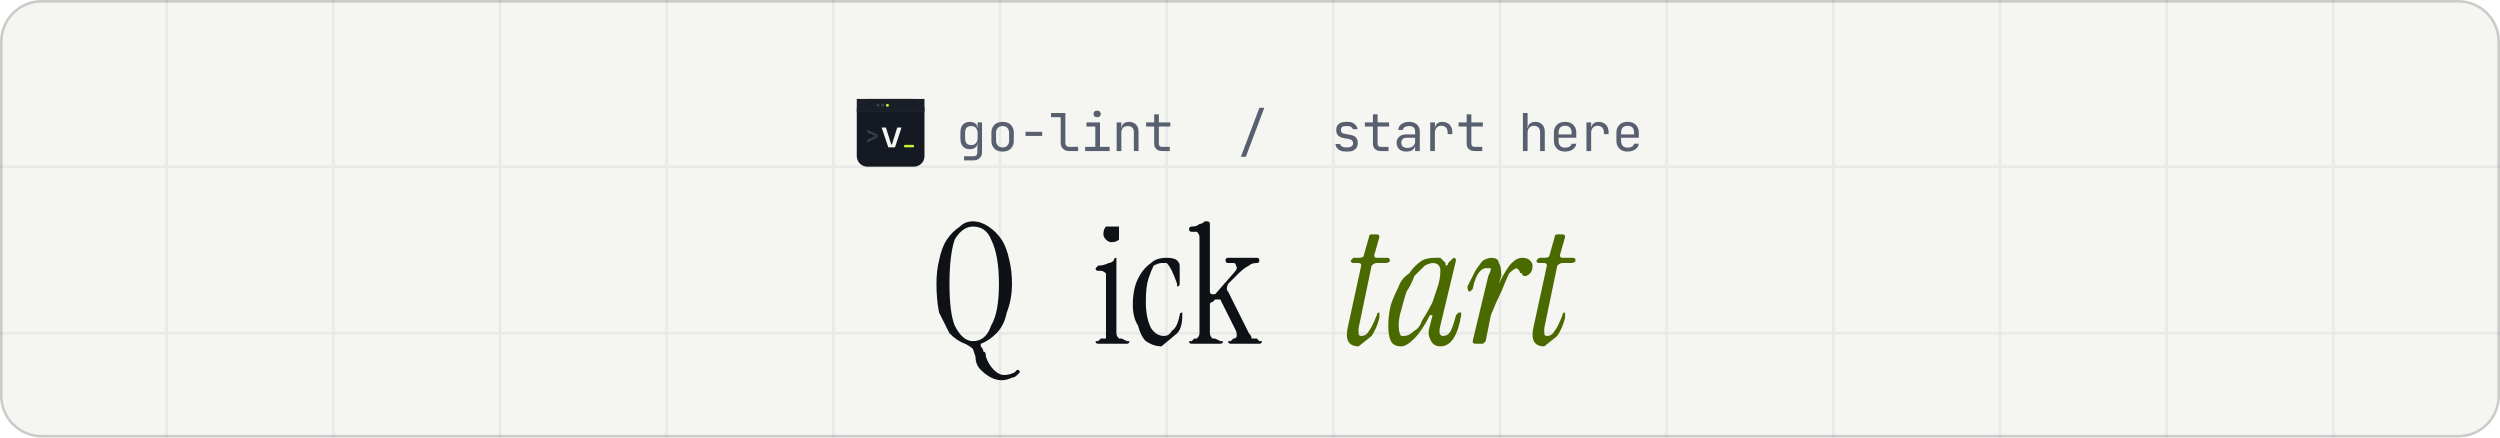
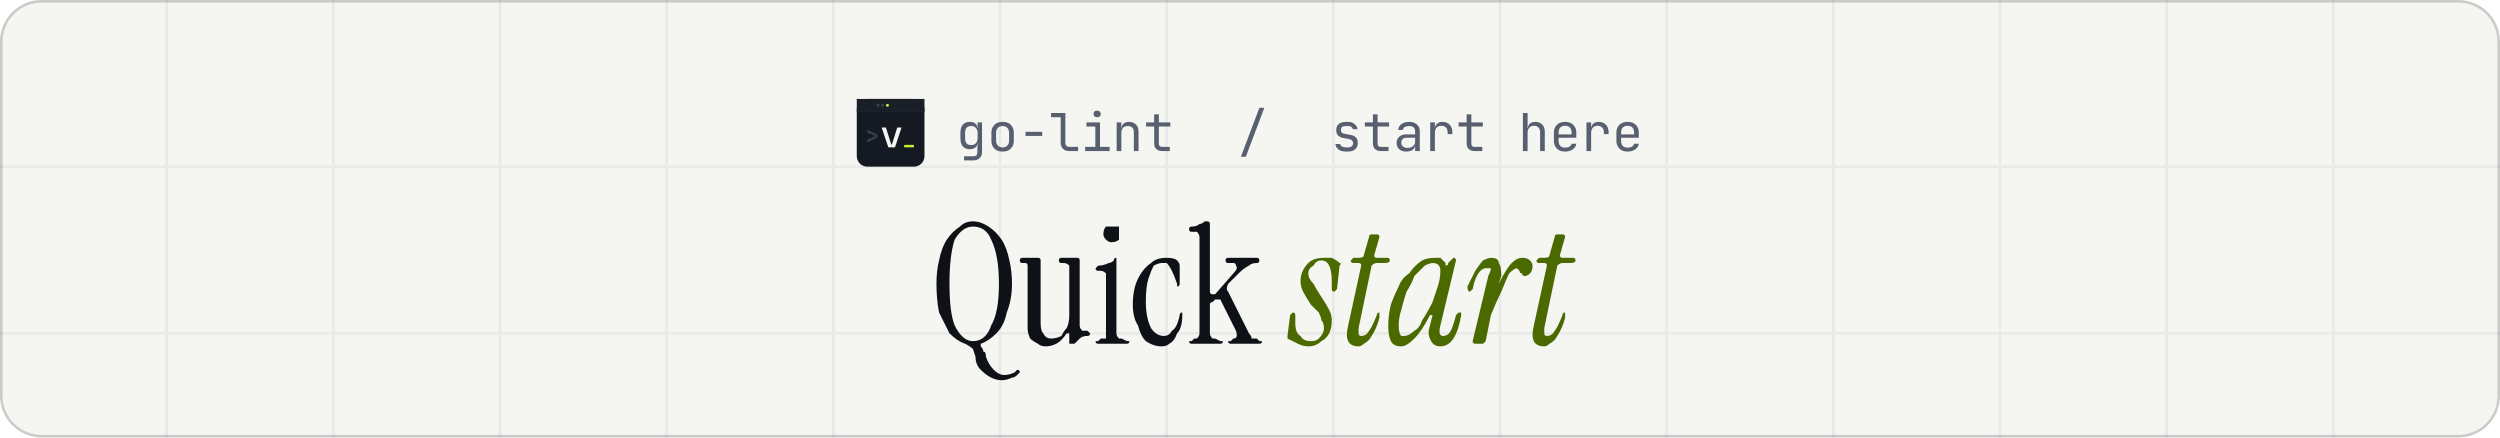
<svg xmlns="http://www.w3.org/2000/svg" width="960" height="168" viewBox="0 0 960 168" role="img" aria-label="Quick start">
  <defs>
    <radialGradient id="l" cx="0.5" cy="0" r="0.75">
      <stop offset="0" stop-color="#fff" stop-opacity="0" />
      <stop offset="1" stop-color="#fff" stop-opacity="0" />
    </radialGradient>
    <clipPath id="c">
      <rect width="960" height="168" rx="16" />
    </clipPath>
-     <path id="g0" d="M6.7 3.6L3.2 3.6L3.2 2L6.7 2Q7.6 2 8 1.6Q8.3 1.2 8.3 0.4L8.3-1L8.4-3L8.3-3Q8.3-2 7.6-1.4Q6.8-0.7 5.4-0.7Q3.7-0.7 2.7-1.8Q1.8-2.9 1.8-4.8L1.8-7.1Q1.8-9 2.7-10.1Q3.7-11.2 5.4-11.2Q6.8-11.2 7.6-10.5Q8.3-9.9 8.3-8.9L8.4-8.9L8.4-11L10.1-11L10.1 0.4Q10.1 1.9 9.2 2.7Q8.3 3.6 6.7 3.6M6-2.3Q7.1-2.3 7.7-3Q8.4-3.7 8.4-4.9L8.4-7Q8.4-8.2 7.7-8.9Q7.1-9.6 6-9.6Q4.8-9.6 4.2-9Q3.6-8.3 3.6-7L3.6-4.9Q3.6-3.6 4.2-2.9Q4.8-2.3 6-2.3" />
-     <path id="g1" d="M6 0.2Q4.7 0.2 3.7-0.3Q2.8-0.8 2.2-1.8Q1.7-2.7 1.7-4L1.7-7Q1.7-8.3 2.2-9.2Q2.8-10.2 3.7-10.7Q4.7-11.2 6-11.2Q7.3-11.2 8.3-10.7Q9.2-10.2 9.8-9.2Q10.3-8.3 10.3-7L10.3-4Q10.3-2.7 9.8-1.8Q9.2-0.8 8.3-0.3Q7.3 0.2 6 0.2M6-1.4Q7.2-1.4 7.8-2.1Q8.5-2.8 8.5-4L8.5-7Q8.5-8.2 7.8-8.9Q7.2-9.6 6-9.6Q4.8-9.6 4.2-8.9Q3.5-8.2 3.5-7L3.5-4Q3.5-2.8 4.2-2.1Q4.8-1.4 6-1.4" />
-     <path id="g2" d="M9.2-5.8L2.8-5.8L2.8-7.4L9.2-7.4" />
-     <path id="g3" d="M11 0L7.5 0Q6.5 0 5.8-0.4Q5.1-0.8 4.7-1.5Q4.3-2.2 4.3-3.1L4.3-13L0.6-13L0.6-14.6L6.1-14.6L6.1-3.1Q6.1-2.4 6.5-2Q6.9-1.6 7.5-1.6L11-1.6" />
-     <path id="g4" d="M11.1 0L1.7 0L1.7-1.6L5.6-1.6L5.6-9.4L2.2-9.4L2.2-11L7.4-11L7.4-1.6L11.1-1.6L11.1 0M6.3-13Q5.6-13 5.3-13.3Q4.9-13.7 4.9-14.2Q4.9-14.8 5.3-15.2Q5.6-15.5 6.3-15.5Q7-15.5 7.3-15.2Q7.7-14.8 7.7-14.2Q7.7-13.7 7.3-13.3Q7-13 6.3-13" />
-     <path id="g5" d="M3.6 0L1.8 0L1.8-11L3.6-11L3.6-8.9L3.7-8.9Q3.8-9.9 4.4-10.5Q5.2-11.2 6.6-11.2Q8.2-11.2 9.2-10.2Q10.2-9.2 10.2-7.4L10.2 0L8.4 0L8.4-7.2Q8.4-8.4 7.8-9Q7.1-9.6 6.1-9.6Q4.9-9.6 4.3-9Q3.6-8.3 3.6-7" />
-     <path id="g6" d="M10.2 0L7.2 0Q5.8 0 5-0.8Q4.2-1.5 4.2-2.9L4.2-9.4L1.1-9.4L1.1-11L4.2-11L4.2-14.1L6-14.1L6-11L10.4-11L10.4-9.4L6-9.4L6-2.9Q6-1.6 7.2-1.6L10.2-1.6" />
-     <path id="g8" d="M3.4 2.2L1.5 2.2L8.6-16.6L10.5-16.6" />
-     <path id="g9" d="M6.5 0.2L5.7 0.2Q4.5 0.2 3.7-0.2Q2.9-0.5 2.4-1.2Q1.9-1.8 1.8-2.7L3.6-2.7Q3.7-2.1 4.3-1.8Q4.8-1.4 5.7-1.4L6.5-1.4Q7.6-1.4 8.1-1.9Q8.6-2.3 8.6-3Q8.6-3.7 8.1-4.1Q7.7-4.5 6.7-4.7L5.3-4.9Q3.6-5.2 2.9-5.9Q2.1-6.7 2.1-8.1Q2.1-9.5 3-10.3Q3.9-11.2 5.8-11.2L6.6-11.2Q8.2-11.2 9.1-10.4Q10.1-9.7 10.3-8.4L8.5-8.4Q8.4-8.9 7.9-9.2Q7.4-9.6 6.6-9.6L5.8-9.6Q4.8-9.6 4.3-9.2Q3.9-8.8 3.9-8Q3.9-7.4 4.3-7Q4.7-6.7 5.5-6.6L7-6.3Q8.8-6.1 9.6-5.3Q10.4-4.5 10.4-3.1Q10.4-1.6 9.4-0.7Q8.5 0.2 6.5 0.2" />
-     <path id="g10" d="M5 0.2Q3.3 0.2 2.3-0.7Q1.3-1.6 1.3-3.1Q1.3-4.6 2.3-5.5Q3.3-6.4 5-6.4L8.4-6.4L8.4-7.5Q8.4-8.5 7.8-9.1Q7.2-9.6 6.1-9.6Q5.1-9.6 4.4-9.2Q3.8-8.8 3.7-8.1L1.9-8.1Q2-9.5 3.2-10.4Q4.4-11.2 6.1-11.2Q8-11.2 9.1-10.2Q10.2-9.2 10.2-7.6L10.2 0L8.4 0L8.4-2.1L8.4-2.1Q8.3-1.1 7.5-0.5Q6.6 0.2 5 0.2M5.5-1.2Q6.8-1.2 7.6-1.9Q8.4-2.5 8.4-3.5L8.4-5.1L5-5.1Q4.1-5.1 3.6-4.6Q3.1-4.1 3.1-3.2Q3.1-2.3 3.7-1.7Q4.4-1.2 5.5-1.2" />
-     <path id="g11" d="M4 0L2.2 0L2.2-11L4-11L4-9Q4.2-9.8 4.6-10.3Q5.4-11.2 6.9-11.2Q8.6-11.2 9.7-10.1Q10.7-9 10.7-7.2L10.7-6.5L8.9-6.5L8.9-7Q8.9-8.3 8.3-9Q7.6-9.7 6.5-9.7Q5.3-9.7 4.7-9Q4-8.3 4-7" />
-     <path id="g12" d="M3.6 0L1.8 0L1.8-14.6L3.6-14.6L3.6-8.9L3.7-8.9Q3.8-9.9 4.4-10.5Q5.2-11.2 6.6-11.2Q8.2-11.2 9.2-10.2Q10.2-9.2 10.2-7.4L10.2 0L8.4 0L8.4-7.2Q8.4-8.4 7.8-9Q7.1-9.7 6.1-9.7Q4.9-9.7 4.3-9Q3.6-8.3 3.6-7" />
-     <path id="g13" d="M6 0.2Q4.7 0.2 3.7-0.3Q2.8-0.8 2.2-1.8Q1.7-2.7 1.7-4L1.7-7Q1.7-8.3 2.2-9.2Q2.8-10.2 3.7-10.7Q4.7-11.2 6-11.2Q7.3-11.2 8.3-10.7Q9.2-10.2 9.8-9.2Q10.3-8.3 10.3-7L10.3-5.1L3.5-5.1L3.5-4Q3.5-2.7 4.1-2Q4.8-1.3 6-1.3Q7-1.3 7.7-1.7Q8.3-2.1 8.5-2.8L10.3-2.8Q10.1-1.4 8.9-0.6Q7.7 0.2 6 0.2M3.5-6.4L8.5-6.4L8.5-7Q8.5-8.3 7.9-9Q7.2-9.7 6-9.7Q4.8-9.7 4.1-9Q3.5-8.3 3.5-7" />
-     <path id="g14" d="M28 14Q26 14 24 13Q22 12 20 10Q18 8 18 5Q17 2 17 2Q16 1 14 0Q11-1 8-4Q6-8 4-12Q3-17 3-23Q3-28 4-32Q5-37 7-40Q9-43 12-45Q14-47 17-47Q20-47 23-45Q26-43 28-40Q30-37 31-32Q32-28 32-23Q32-17 30-12Q29-7 26-4Q23-1 20 0Q20 0 20 1Q20 1 20 1Q21 2 21 3Q22 3 22 5Q23 8 25 10Q27 12 29 12Q31 12 33 11Q34 10 34 10Q35 10 35 11Q35 11 34 12Q33 13 32 13Q30 14 28 14M17-1Q22-1 24-7Q27-12 27-23Q27-34 24-40Q22-45 17-45Q13-45 10-40Q8-34 8-23Q8-12 10-7Q13-1 17-1" />
-     <path id="g15" d="M11 1Q9 1 80Q6-1 5-2Q4-4 4-6L4-29Q4-30 4-30Q4-31 3-31L2-31Q1-31 1-32Q1-33 2-33L8-33Q9-33 9-32L9-8Q9-5 10-4Q11-2 13-2Q15-2 17-3Q18-5 19-6Q20-8 20-11L20-29Q20-30 20-30Q19-31 18-31L17-31Q16-31 16-32Q16-33 17-33L23-33Q24-33 24-32L24-7Q24-6 25-5Q25-5 26-5L27-5Q28-4 28-4Q28-3 27-3Q25-3 24-2Q23-1 220Q21 0 21 0Q20 0 200L20-3Q20-4 20-4Q20-4 19-4Q17-1 150Q13 1 11 1" />
-     <path id="g16" d="M7-39Q6-39 5-40Q4-41 4-42Q4-44 5-45Q6-45 7-45Q9-45 10-45Q10-44 10-42Q10-41 10-40Q9-39 7-39M13 0L2 0Q1 0 1-1Q1-1 2-1L3-2Q4-2 5-2Q5-3 5-4L5-26Q5-27 5-27Q4-28 3-28L2-28Q1-28 1-29Q1-29 2-30Q4-30 6-31Q7-31 8-32Q8-33 9-33Q9-33 9-32L9-4Q9-3 10-2Q10-2 11-2L13-1Q14-1 14-1Q14 0 13 0" />
-     <path id="g17" d="M12 1Q9 1 6-1Q4-3 3-7Q1-10 1-15Q1-21 3-25Q5-29 8-31Q10-33 14-33Q17-33 18-32Q19-31 19-30L19-23Q19-22 18-22Q18-22 18-23Q17-26 16-28Q15-30 14-31Q13-31 12-31Q11-31 9-30Q8-28 7-25Q6-22 6-16Q6-10 8-6Q10-3 13-3Q15-3 16-5Q18-6 19-11Q19-12 20-12Q20-12 20-11Q20-6 18-4Q17-1 150Q14 1 12 1" />
-     <path id="g18" d="M13 0L2 0Q1 0 1-1Q1-1 2-1L3-2Q4-2 4-2Q5-3 5-4L5-41Q5-42 4-43Q4-43 3-43L2-43Q1-43 1-44Q1-45 2-45Q4-45 5-46Q6-46 7-47Q8-47 8-47Q9-47 9-46L9-20Q9-19 10-19Q10-19 11-19L18-27Q20-29 19-30Q19-31 18-31L16-31Q15-31 15-32Q15-33 16-33L27-33Q28-33 28-32Q28-31 27-31L27-31Q25-31 24-30Q22-29 20-27L16-23Q15-21 16-20L24-4Q25-3 25-2Q26-2 27-2L28-1Q29-1 29-1Q29 0 28 0L17 0Q16 0 16-1Q16-1 17-1L18-2Q20-2 19-5L13-17Q12-17 12-17Q11-17 11-17L10-16Q9-16 9-15Q9-14 9-14L9-4Q9-3 10-2Q10-2 11-2L13-1Q14-1 14-1Q14 0 13 0" />
-     <path id="g20" d="M7 1Q5 1 30Q1-1-1-2Q-1-2-1-3L0-11Q1-12 1-12Q2-12 2-11L2-8Q2-4 4-3Q5-1 8-1Q10-1 11-2Q13-4 13-6Q13-8 12-9Q12-10 11-12Q10-13 8-15Q6-18 5-20Q4-22 4-24Q4-28 7-31Q9-33 13-33Q15-33 16-33Q18-32 19-31Q20-31 19-30L18-21Q17-20 17-20Q16-20 16-21L16-24Q16-28 15-30Q14-32 12-32Q10-32 9-30Q7-29 7-27Q7-25 9-23Q10-21 12-18Q14-15 15-13Q16-11 16-9Q16-6 15-4Q14-2 12-1Q10 1 7 1" />
-     <path id="g21" d="M7 1Q4 1 3-1Q2-3 3-7L8-30Q8-31 7-31L5-31Q4-31 4-32Q4-32 4-32Q5-33 5-33L7-33Q9-33 9-34L11-41Q11-42 12-42L14-42Q15-42 15-41L13-34Q13-33 14-33L18-33Q19-33 19-32Q19-31 17-31L14-31Q13-31 12-30L7-6Q7-5 7-4Q7-3 8-3Q10-3 11-5Q12-6 14-11Q14-12 15-12Q15-12 15-12Q15-11 15-10Q14-6 12-3Q11-1 90Q8 1 7 1" />
-     <path id="g22" d="M6 1Q3 1 2-1Q1-3 1-7Q1-11 2-15Q3-18 5-22Q6-25 9-27Q11-30 14-32Q16-33 19-33Q20-33 21-33Q22-32 23-31Q23-30 23-30Q24-30 24-31Q25-32 25-32Q26-33 26-33Q27-33 27-32L21-7Q20-3 22-3Q24-3 25-5Q26-7 27-11Q28-12 28-12Q29-12 29-12Q29-11 29-11Q28-5 26-2Q24 1 21 1Q18 1 17-2Q16-4 17-7L18-11Q18-11 18-11Q17-11 17-11Q14-5 11-2Q8 1 6 1M7-3Q9-3 11-5Q13-6 14-9Q16-12 18-16Q19-19 20-22Q21-25 21-28Q21-31 18-31Q17-31 15-30Q13-28 11-26Q10-23 8-20Q7-17 6-13Q5-10 5-7Q5-4 6-3Q6-3 7-3" />
-     <path id="g23" d="M7 0L4 0Q3 0 3-1L9-26Q10-28 10-29Q9-29 8-29Q7-29 6-28Q4-26 3-21Q2-20 2-20Q1-20 1-22Q3-26 4-28Q6-31 7-32Q9-33 10-33Q13-33 13-31Q14-30 14-26L13-23Q13-23 13-23Q13-23 13-23Q16-29 18-31Q20-33 22-33Q24-33 25-32Q26-31 26-30Q26-28 25-27Q24-26 23-26Q22-26 22-27Q21-27 21-28Q21-28 20-29Q20-29 20-29Q19-29 17-27Q16-25 14-20Q12-16 10-11Q9-6 8-1Q7 0 7 0" />
+     <path id="g0" d="M6.7 3.6L3.2 3.6L3.2 2.0L6.7 2.0Q7.6 2.0 8.0 1.6Q8.3 1.2 8.3 0.4L8.3 0.4L8.3-1L8.4-3L8.3-3Q8.3-2.0 7.6-1.4L7.6-1.4Q6.8-0.7 5.4-0.7L5.4-0.7Q3.7-0.7 2.7-1.8Q1.8-2.9 1.8-4.8L1.8-4.8L1.8-7.1Q1.8-9 2.7-10.1Q3.7-11.2 5.4-11.2L5.4-11.2Q6.8-11.2 7.6-10.5L7.6-10.5Q8.3-9.9 8.3-8.9L8.3-8.9L8.4-8.9L8.4-11L10.1-11L10.1 0.4Q10.1 1.9 9.2 2.7Q8.3 3.6 6.7 3.6L6.7 3.6ZM6.0-2.3L6.0-2.3Q7.1-2.3 7.7-3.0Q8.4-3.7 8.4-4.9L8.4-4.9L8.4-7Q8.4-8.2 7.7-8.9Q7.1-9.6 6.0-9.6L6.0-9.6Q4.8-9.6 4.2-9.0Q3.6-8.3 3.6-7L3.6-7L3.6-4.9Q3.6-3.6 4.2-2.9Q4.8-2.3 6.0-2.3Z" />
+     <path id="g1" d="M6 0.2L6 0.2Q4.7 0.2 3.7-0.3Q2.8-0.8 2.2-1.8Q1.7-2.7 1.7-4.0L1.7-4.0L1.7-7.0Q1.7-8.3 2.2-9.2Q2.8-10.2 3.7-10.7Q4.7-11.2 6-11.2L6-11.2Q7.3-11.2 8.3-10.7Q9.2-10.2 9.8-9.2Q10.3-8.3 10.3-7.0L10.3-7.0L10.3-4.0Q10.3-2.7 9.8-1.8Q9.2-0.8 8.3-0.3Q7.3 0.2 6 0.2ZM6-1.4L6-1.4Q7.2-1.4 7.8-2.1Q8.5-2.8 8.5-4.0L8.5-4.0L8.5-7.0Q8.5-8.2 7.8-8.9Q7.2-9.6 6-9.6L6-9.6Q4.8-9.6 4.2-8.9Q3.5-8.2 3.5-7.0L3.5-7.0L3.5-4.0Q3.5-2.8 4.2-2.1Q4.8-1.4 6-1.4Z" />
+     <path id="g2" d="M9.2-5.8L2.8-5.8L2.8-7.4L9.2-7.4L9.2-5.8Z" />
+     <path id="g3" d="M11 0L7.5 0Q6.5 0 5.8-0.4Q5.1-0.8 4.7-1.5Q4.3-2.2 4.3-3.1L4.3-3.1L4.3-13.0L0.6-13.0L0.6-14.6L6.1-14.6L6.1-3.1Q6.1-2.4 6.5-2.0Q6.9-1.6 7.5-1.6L7.5-1.6L11-1.6L11 0Z" />
+     <path id="g4" d="M11.1 0L1.7 0L1.7-1.6L5.6-1.6L5.6-9.4L2.2-9.4L2.2-11L7.4-11L7.4-1.6L11.1-1.6L11.1 0ZM6.3-13.0L6.3-13.0Q5.6-13.0 5.3-13.3Q4.9-13.7 4.9-14.2L4.9-14.2Q4.9-14.8 5.3-15.2Q5.6-15.5 6.3-15.5L6.3-15.5Q7.0-15.5 7.3-15.2Q7.7-14.8 7.7-14.2L7.7-14.2Q7.7-13.7 7.3-13.3Q7.0-13.0 6.3-13.0Z" />
+     <path id="g5" d="M3.6 0L1.8 0L1.8-11L3.6-11L3.6-8.9L3.7-8.9Q3.8-9.9 4.4-10.5L4.4-10.5Q5.2-11.2 6.6-11.2L6.6-11.2Q8.2-11.2 9.2-10.2Q10.2-9.2 10.2-7.4L10.2-7.4L10.2 0L8.4 0L8.4-7.2Q8.4-8.4 7.8-9.0Q7.1-9.6 6.1-9.6L6.1-9.6Q4.9-9.6 4.3-9.0Q3.6-8.3 3.6-7L3.6-7L3.6 0Z" />
+     <path id="g6" d="M10.2 0L7.2 0Q5.8 0 5.0-0.8Q4.2-1.5 4.2-2.9L4.2-2.9L4.2-9.4L1.1-9.4L1.1-11L4.2-11L4.2-14.1L6-14.1L6-11L10.4-11L10.4-9.4L6-9.4L6-2.9Q6-1.6 7.2-1.6L7.2-1.6L10.2-1.6L10.2 0Z" />
+     <path id="g8" d="M3.4 2.2L1.5 2.2L8.6-16.6L10.5-16.6L3.4 2.2Z" />
+     <path id="g9" d="M6.5 0.2L5.7 0.2Q4.5 0.2 3.7-0.2Q2.9-0.5 2.4-1.2Q1.9-1.8 1.8-2.7L1.8-2.7L3.6-2.7Q3.7-2.1 4.3-1.8Q4.8-1.4 5.7-1.4L5.7-1.4L6.5-1.4Q7.6-1.4 8.1-1.9Q8.6-2.3 8.6-3.0L8.6-3.0Q8.6-3.7 8.1-4.1Q7.7-4.5 6.7-4.7L6.7-4.7L5.3-4.9Q3.6-5.2 2.9-5.9Q2.1-6.7 2.1-8.1L2.1-8.1Q2.1-9.5 3-10.3Q3.9-11.2 5.8-11.2L5.8-11.2L6.6-11.2Q8.2-11.2 9.1-10.4Q10.1-9.7 10.3-8.4L10.3-8.4L8.5-8.4Q8.4-8.9 7.9-9.3Q7.4-9.6 6.6-9.6L6.6-9.6L5.8-9.6Q4.8-9.6 4.3-9.2Q3.9-8.8 3.9-8.0L3.9-8.0Q3.9-7.4 4.3-7.0Q4.7-6.7 5.5-6.6L5.5-6.6L7-6.3Q8.8-6.1 9.6-5.3Q10.4-4.5 10.4-3.1L10.4-3.1Q10.4-1.6 9.4-0.7Q8.5 0.2 6.5 0.2L6.5 0.2Z" />
+     <path id="g10" d="M5.0 0.2L5.0 0.2Q3.3 0.2 2.3-0.7Q1.3-1.6 1.3-3.1L1.3-3.1Q1.3-4.6 2.3-5.5Q3.3-6.4 5-6.4L5-6.4L8.4-6.4L8.4-7.5Q8.4-8.5 7.8-9.1Q7.2-9.6 6.1-9.6L6.1-9.6Q5.1-9.6 4.4-9.2Q3.8-8.8 3.7-8.1L3.7-8.1L1.9-8.1Q2.0-9.5 3.2-10.4Q4.4-11.2 6.1-11.2L6.1-11.2Q8-11.2 9.1-10.2Q10.2-9.2 10.2-7.6L10.2-7.6L10.2 0L8.4 0L8.4-2.1L8.4-2.1Q8.3-1.1 7.5-0.5L7.5-0.5Q6.6 0.2 5.0 0.2ZM5.5-1.2L5.5-1.2Q6.8-1.2 7.6-1.9Q8.4-2.5 8.4-3.5L8.4-3.5L8.4-5.1L5.0-5.1Q4.1-5.1 3.6-4.6Q3.1-4.1 3.1-3.2L3.1-3.2Q3.1-2.3 3.7-1.8Q4.4-1.2 5.5-1.2Z" />
+     <path id="g11" d="M4.0 0L2.2 0L2.2-11L4.0-11L4.0-9.0Q4.2-9.8 4.6-10.3L4.6-10.3Q5.4-11.2 6.9-11.2L6.9-11.2Q8.6-11.2 9.7-10.1Q10.7-9.0 10.7-7.2L10.7-7.2L10.7-6.5L8.9-6.5L8.9-7Q8.9-8.3 8.3-9.0Q7.6-9.7 6.5-9.7L6.5-9.7Q5.3-9.7 4.7-9.0Q4.0-8.3 4.0-7L4.0-7L4.0 0Z" />
+     <path id="g12" d="M3.6 0L1.8 0L1.8-14.6L3.6-14.6L3.6-8.9L3.7-8.9Q3.8-9.9 4.4-10.5L4.4-10.5Q5.2-11.2 6.6-11.2L6.6-11.2Q8.2-11.2 9.2-10.2Q10.2-9.2 10.2-7.4L10.2-7.4L10.2 0L8.4 0L8.4-7.2Q8.4-8.4 7.8-9.0Q7.1-9.7 6.1-9.7L6.1-9.7Q4.9-9.7 4.3-9.0Q3.6-8.3 3.6-7L3.6-7L3.6 0Z" />
+     <path id="g13" d="M6 0.2L6 0.2Q4.7 0.2 3.7-0.3Q2.8-0.8 2.2-1.8Q1.7-2.7 1.7-4L1.7-4L1.7-7Q1.7-8.3 2.2-9.2Q2.8-10.2 3.7-10.7Q4.7-11.2 6-11.2Q7.3-11.2 8.3-10.7Q9.2-10.2 9.8-9.2Q10.3-8.3 10.3-7L10.3-7L10.3-5.1L3.5-5.1L3.5-4Q3.5-2.7 4.1-2.0Q4.8-1.3 6-1.3L6-1.3Q7.0-1.3 7.7-1.7Q8.3-2.1 8.5-2.8L8.5-2.8L10.3-2.8Q10.1-1.4 8.9-0.6Q7.7 0.2 6 0.2ZM3.5-6.4L8.5-6.4L8.5-7Q8.5-8.3 7.9-9Q7.2-9.7 6-9.7L6-9.7Q4.8-9.7 4.1-9Q3.5-8.3 3.5-7L3.5-7L3.5-6.4Z" />
+     <path id="g14" d="M28 14L28 14Q26 14 24 13Q22 12 20 10Q18 8 18 5L18 5Q17 2 17 2Q16 1 14 0L14 0Q11-1 8-4Q6-8 4-12Q3-17 3-23L3-23Q3-28 4-32Q5-37 7-40Q9-43 12-45Q14-47 17-47L17-47Q20-47 23-45Q26-43 28-40Q30-37 31-32Q32-28 32-23L32-23Q32-17 30-12Q29-7 26-4Q23-1 20 0L20 0Q20 0 20 1Q20 1 20 1L20 1Q21 2 21 3Q22 3 22 5L22 5Q23 8 25 10Q27 12 29 12L29 12Q31 12 33 11L33 11Q34 10 34 10Q35 10 35 11L35 11Q35 11 34 12L34 12Q33 13 32 13Q30 14 28 14ZM17-1L17-1Q22-1 24-7Q27-12 27-23L27-23Q27-34 24-40Q22-45 17-45L17-45Q13-45 10-40Q8-34 8-23L8-23Q8-12 10-7Q13-1 17-1Z" />
+     <path id="g15" d="M11 1L11 1Q9 1 8-0Q6-1 5-2Q4-4 4-6L4-6L4-29Q4-30 4-30Q4-31 3-31L3-31L2-31Q1-31 1-32L1-32Q1-33 2-33L2-33L8-33Q9-33 9-32L9-32L9-8Q9-5 10-4Q11-2 13-2L13-2Q15-2 17-3Q18-5 19-6Q20-8 20-11L20-11L20-29Q20-30 20-30Q19-31 18-31L18-31L17-31Q16-31 16-32L16-32Q16-33 17-33L17-33L23-33Q24-33 24-32L24-32L24-7Q24-6 25-5Q25-5 26-5L26-5L27-5Q28-4 28-4L28-4Q28-3 27-3L27-3Q25-3 24-2Q23-1 22-0L22-0Q21 0 21 0L21 0Q20 0 20-0L20-0L20-3Q20-4 20-4Q20-4 19-4L19-4Q17-1 15-0Q13 1 11 1Z" />
+     <path id="g16" d="M7-39L7-39Q6-39 5-40Q4-41 4-42L4-42Q4-44 5-45Q6-45 7-45L7-45Q9-45 10-45Q10-44 10-42L10-42Q10-41 10-40Q9-39 7-39ZM13 0L2 0Q1 0 1-1L1-1Q1-1 2-1L2-1L3-2Q4-2 5-2Q5-3 5-4L5-4L5-26Q5-27 5-27Q4-28 3-28L3-28L2-28Q1-28 1-29L1-29Q1-29 2-30L2-30Q4-30 6-31Q7-31 8-32L8-32Q8-33 9-33L9-33Q9-33 9-32L9-32L9-4Q9-3 10-2Q10-2 11-2L11-2L13-1Q14-1 14-1L14-1Q14 0 13 0L13 0Z" />
+     <path id="g17" d="M12 1L12 1Q9 1 6-1Q4-3 3-7Q1-10 1-15L1-15Q1-21 3-25Q5-29 8-31Q10-33 14-33L14-33Q17-33 18-32L18-32Q19-31 19-30L19-30L19-23Q19-22 18-22L18-22Q18-22 18-23L18-23Q17-26 16-28Q15-30 14-31Q13-31 12-31L12-31Q11-31 9-30Q8-28 7-25Q6-22 6-16L6-16Q6-10 8-6Q10-3 13-3L13-3Q15-3 16-5Q18-6 19-11L19-11Q19-12 20-12L20-12Q20-12 20-11L20-11Q20-6 18-4Q17-1 15-0Q14 1 12 1Z" />
+     <path id="g18" d="M13 0L2 0Q1 0 1-1L1-1Q1-1 2-1L2-1L3-2Q4-2 4-2Q5-3 5-4L5-4L5-41Q5-42 4-43Q4-43 3-43L3-43L2-43Q1-43 1-44L1-44Q1-45 2-45L2-45Q4-45 5-46Q6-46 7-47L7-47Q8-47 8-47L8-47Q9-47 9-46L9-46L9-20Q9-19 10-19Q10-19 11-19L11-19L18-27Q20-29 19-30Q19-31 18-31L18-31L16-31Q15-31 15-32L15-32Q15-33 16-33L16-33L27-33Q28-33 28-32L28-32Q28-31 27-31L27-31L27-31Q25-31 24-30Q22-29 20-27L20-27L16-23Q15-21 16-20L16-20L24-4Q25-3 25-2Q26-2 27-2L27-2L28-1Q29-1 29-1L29-1Q29 0 28 0L28 0L17 0Q16 0 16-1L16-1Q16-1 17-1L17-1L18-2Q20-2 19-5L19-5L13-17Q12-17 12-17Q11-17 11-17L11-17L10-16Q9-16 9-15Q9-14 9-14L9-14L9-4Q9-3 10-2Q10-2 11-2L11-2L13-1Q14-1 14-1L14-1Q14 0 13 0L13 0Z" />
+     <path id="g20" d="M7 1L7 1Q5 1 3-0Q1-1-1-2L-1-2Q-1-2-1-3L-1-3L0-11Q1-12 1-12L1-12Q2-12 2-11L2-11L2-8Q2-4 4-3Q5-1 8-1L8-1Q10-1 11-2Q13-4 13-6L13-6Q13-8 12-9Q12-10 11-12Q10-13 8-15L8-15Q6-18 5-20Q4-22 4-24L4-24Q4-28 7-31Q9-33 13-33L13-33Q15-33 16-33Q18-32 19-31L19-31Q20-31 19-30L19-30L18-21Q17-20 17-20L17-20Q16-20 16-21L16-21L16-24Q16-28 15-30Q14-32 12-32L12-32Q10-32 9-30Q7-29 7-27L7-27Q7-25 9-23Q10-21 12-18L12-18Q14-15 15-13Q16-11 16-9L16-9Q16-6 15-4Q14-2 12-1Q10 1 7 1Z" />
+     <path id="g21" d="M7 1L7 1Q4 1 3-1Q2-3 3-7L3-7L8-30Q8-31 7-31L7-31L5-31Q4-31 4-32L4-32Q4-32 4-32Q5-33 5-33L5-33L7-33Q9-33 9-34L9-34L11-41Q11-42 12-42L12-42L14-42Q15-42 15-41L15-41L13-34Q13-33 14-33L14-33L18-33Q19-33 19-32L19-32Q19-31 17-31L17-31L14-31Q13-31 12-30L12-30L7-6Q7-5 7-4Q7-3 8-3L8-3Q10-3 11-5Q12-6 14-11L14-11Q14-12 15-12L15-12Q15-12 15-12Q15-11 15-10L15-10Q14-6 12-3Q11-1 9-0Q8 1 7 1Z" />
+     <path id="g22" d="M6 1L6 1Q3 1 2-1Q1-3 1-7L1-7Q1-11 2-15Q3-18 5-22Q6-25 9-27Q11-30 14-32Q16-33 19-33L19-33Q20-33 21-33Q22-32 23-31L23-31Q23-30 23-30L23-30Q24-30 24-31L24-31Q25-32 25-32Q26-33 26-33L26-33Q27-33 27-32L27-32L21-7Q20-3 22-3L22-3Q24-3 25-5Q26-7 27-11L27-11Q28-12 28-12L28-12Q29-12 29-12Q29-11 29-11L29-11Q28-5 26-2Q24 1 21 1L21 1Q18 1 17-2Q16-4 17-7L17-7L18-11Q18-11 18-11Q17-11 17-11L17-11Q14-5 11-2Q8 1 6 1ZM7-3L7-3Q9-3 11-5Q13-6 14-9Q16-12 18-16Q19-19 20-22Q21-25 21-28L21-28Q21-31 18-31L18-31Q17-31 15-30Q13-28 11-26Q10-23 8-20Q7-17 6-13Q5-10 5-7L5-7Q5-4 6-3Q6-3 7-3Z" />
+     <path id="g23" d="M7 0L4 0Q3 0 3-1L3-1L9-26Q10-28 10-29Q9-29 8-29L8-29Q7-29 6-28Q4-26 3-21L3-21Q2-20 2-20L2-20Q1-20 1-22L1-22Q3-26 4-28Q6-31 7-32Q9-33 10-33L10-33Q13-33 13-31Q14-30 14-26L14-26L13-23Q13-23 13-23Q13-23 13-23L13-23Q16-29 18-31Q20-33 22-33L22-33Q24-33 25-32Q26-31 26-30L26-30Q26-28 25-27Q24-26 23-26L23-26Q22-26 22-27Q21-27 21-28Q21-28 20-29Q20-29 20-29L20-29Q19-29 17-27Q16-25 14-20Q12-16 10-11Q9-6 8-1L8-1Q7 0 7 0L7 0Z" />
  </defs>
  <g clip-path="url(#c)">
    <rect width="960" height="168" fill="#f5f5f2" />
    <path d="M64 0V168M128 0V168M192 0V168M256 0V168M320 0V168M384 0V168M448 0V168M512 0V168M576 0V168M640 0V168M704 0V168M768 0V168M832 0V168M896 0V168M0 64H960M0 128H960" stroke="#0e1116" stroke-opacity="0.05" fill="none" />
    <g transform="translate(329 38) scale(0.02539062)">
      <rect width="1024" height="1024" rx="160" fill="#151a22" />
      <rect width="1024" height="190" fill="#1a1f27" />
      <rect y="190" width="1024" height="4" fill="#2a313c" />
      <circle cx="320" cy="96" r="22" fill="#3a424e" />
      <circle cx="392" cy="96" r="22" fill="#3a424e" />
      <circle cx="464" cy="96" r="22" fill="#c6f432" />
      <path d="M158 467L310 541V581L158 655V617L287 561L158 505Z" fill="#3a424e" />
      <path d="M376 432H441L521 688H532L612 432H677L578 732H477Z" fill="#f5f5f2" />
      <rect x="716" y="694.5" width="149" height="37.5" rx="9" fill="#c6f432" />
    </g>
    <g fill="#586070">
      <use href="#g0" x="367" y="58" />
      <use href="#g1" x="379" y="58" />
      <use href="#g2" x="391" y="58" />
      <use href="#g3" x="403" y="58" />
      <use href="#g4" x="415" y="58" />
      <use href="#g5" x="427" y="58" />
      <use href="#g6" x="439" y="58" />
      <use href="#g8" x="475" y="58" />
      <use href="#g9" x="511" y="58" />
      <use href="#g6" x="523" y="58" />
      <use href="#g10" x="535" y="58" />
      <use href="#g11" x="547" y="58" />
      <use href="#g6" x="559" y="58" />
      <use href="#g12" x="583" y="58" />
      <use href="#g13" x="595" y="58" />
      <use href="#g11" x="607" y="58" />
      <use href="#g13" x="619" y="58" />
    </g>
    <g fill="#0e1116">
      <use href="#g14" x="356.6" y="132" />
      <use href="#g15" x="390.6" y="132" />
      <use href="#g16" x="419.7" y="132" />
      <use href="#g17" x="434" y="132" />
      <use href="#g18" x="455.6" y="132" />
    </g>
    <g fill="#4a6a00">
      <use href="#g20" x="495.4" y="132" />
      <use href="#g21" x="514.7" y="132" />
      <use href="#g22" x="532.1" y="132" />
      <use href="#g23" x="562.5" y="132" />
      <use href="#g21" x="586" y="132" />
    </g>
  </g>
  <rect x="0.5" y="0.5" width="959" height="167" rx="15.5" fill="none" stroke="#0e1116" stroke-opacity="0.18" />
</svg>
